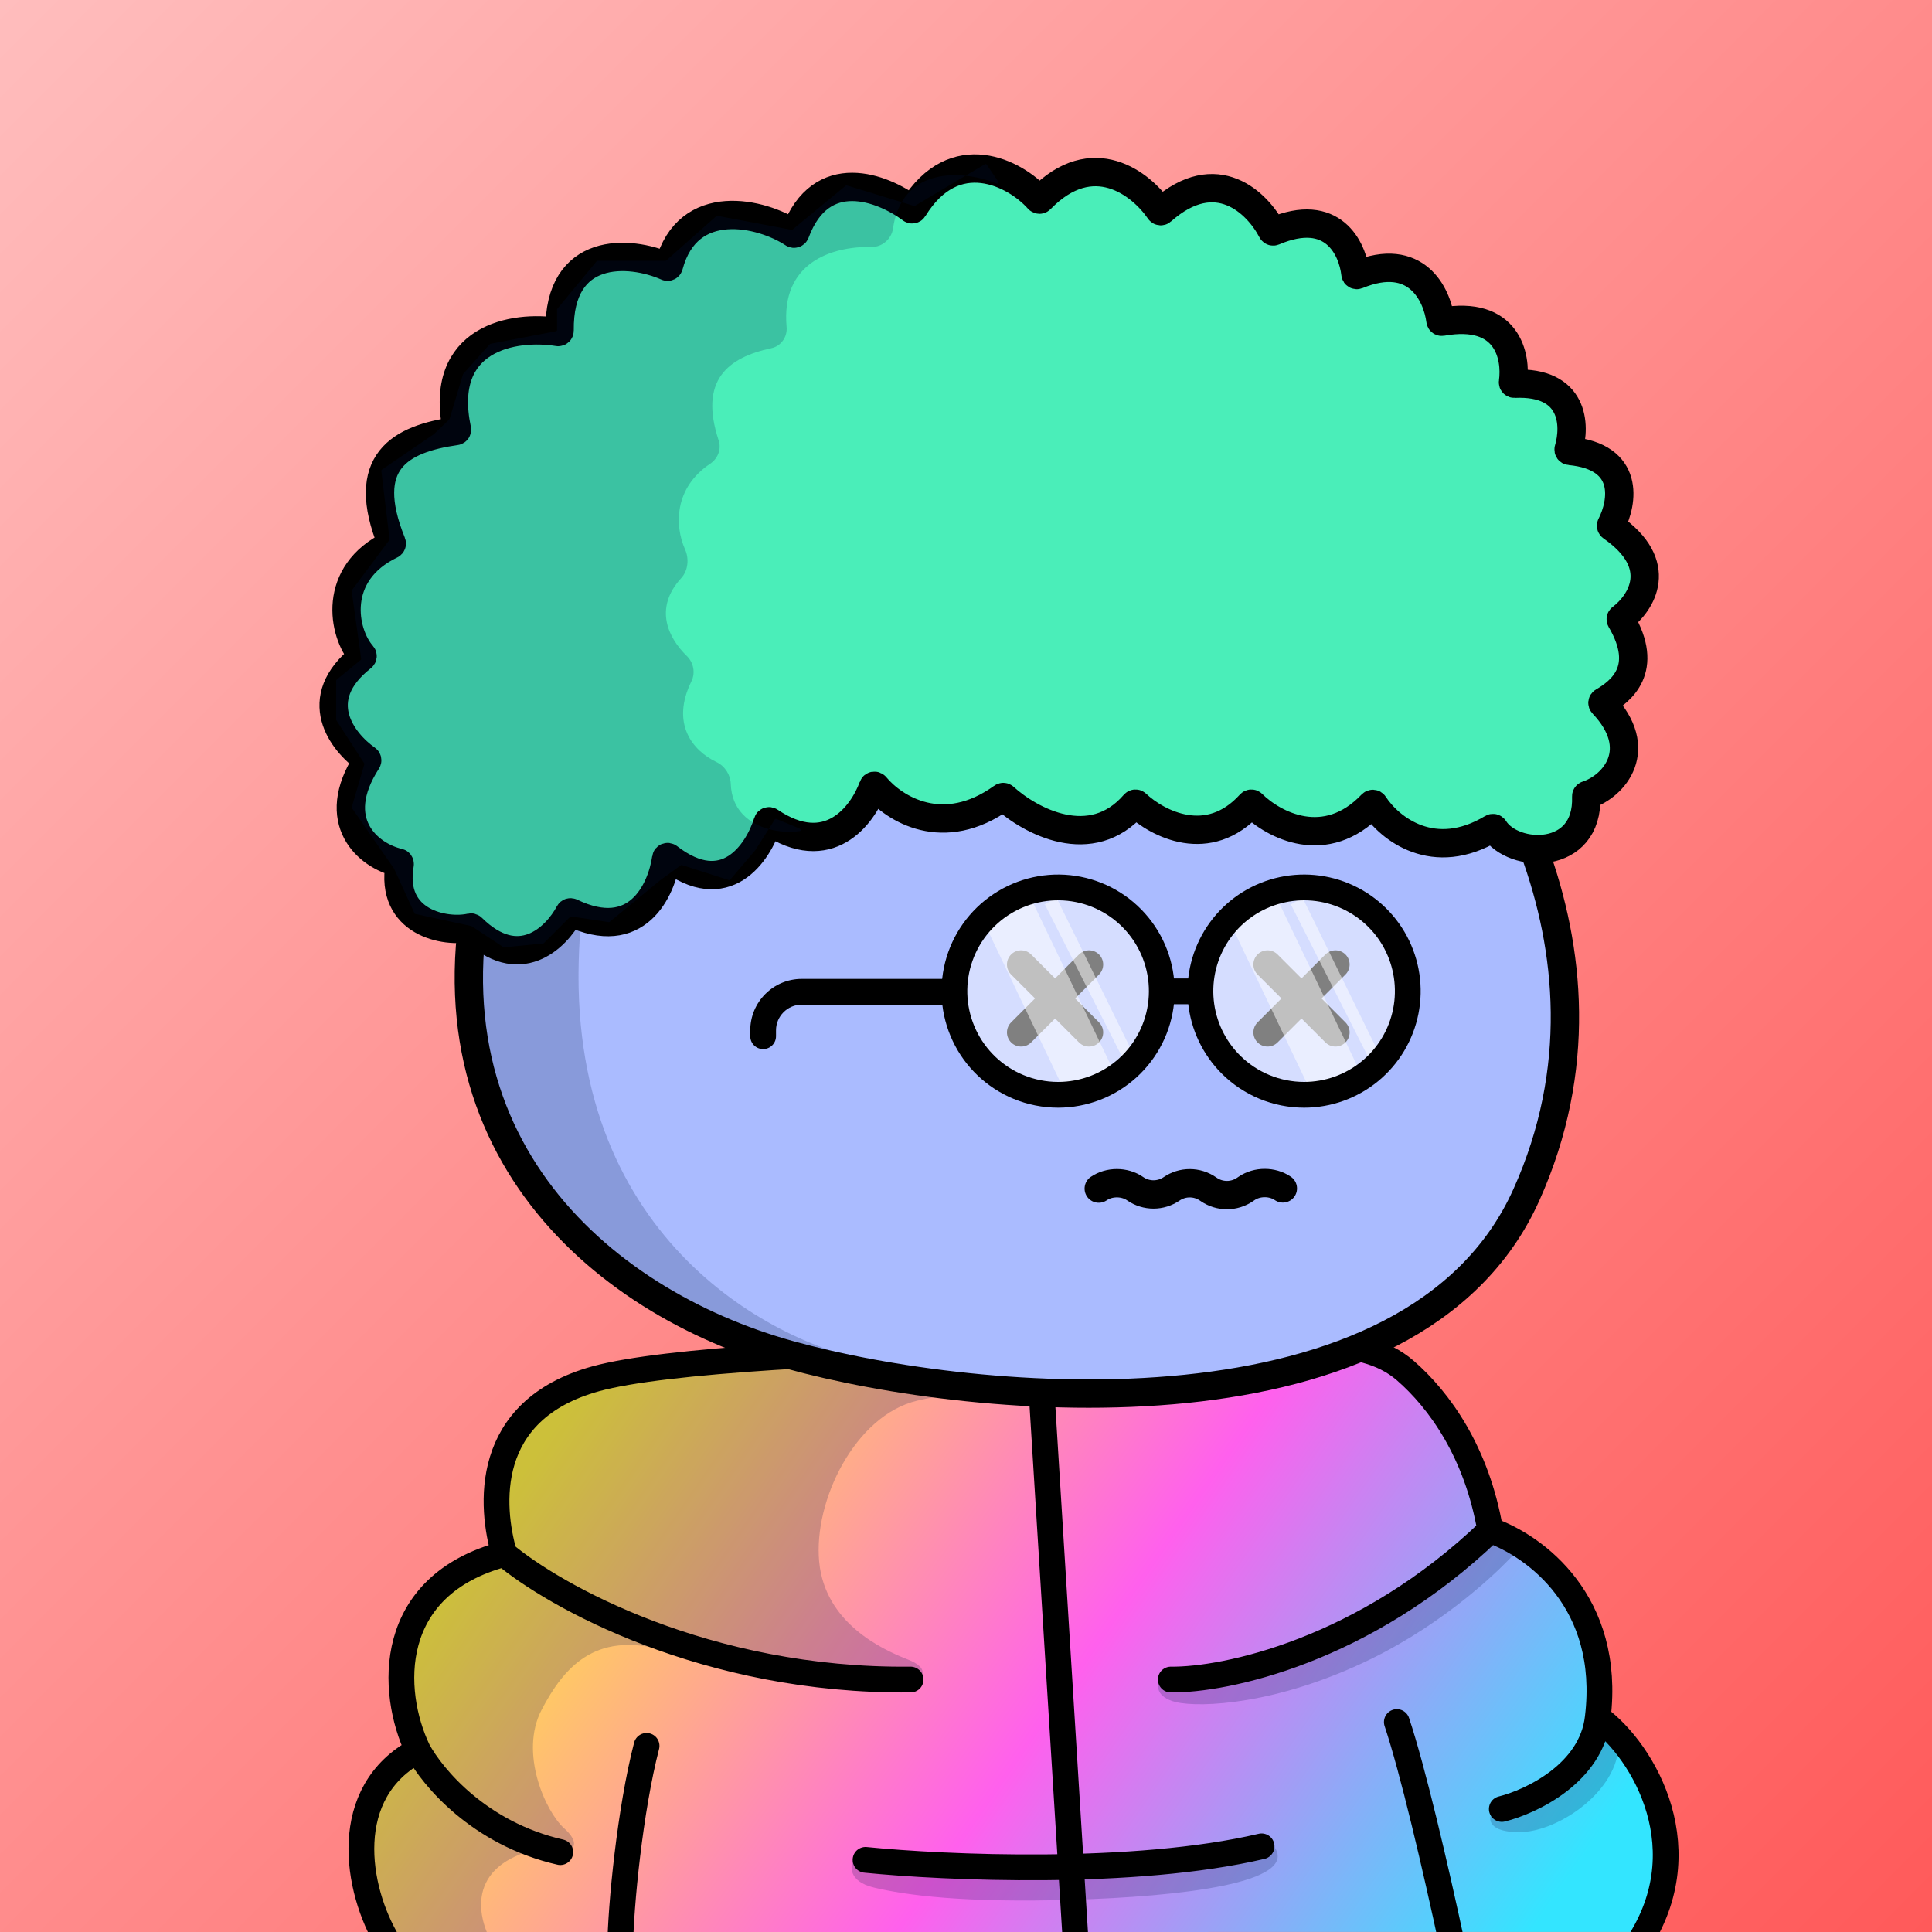
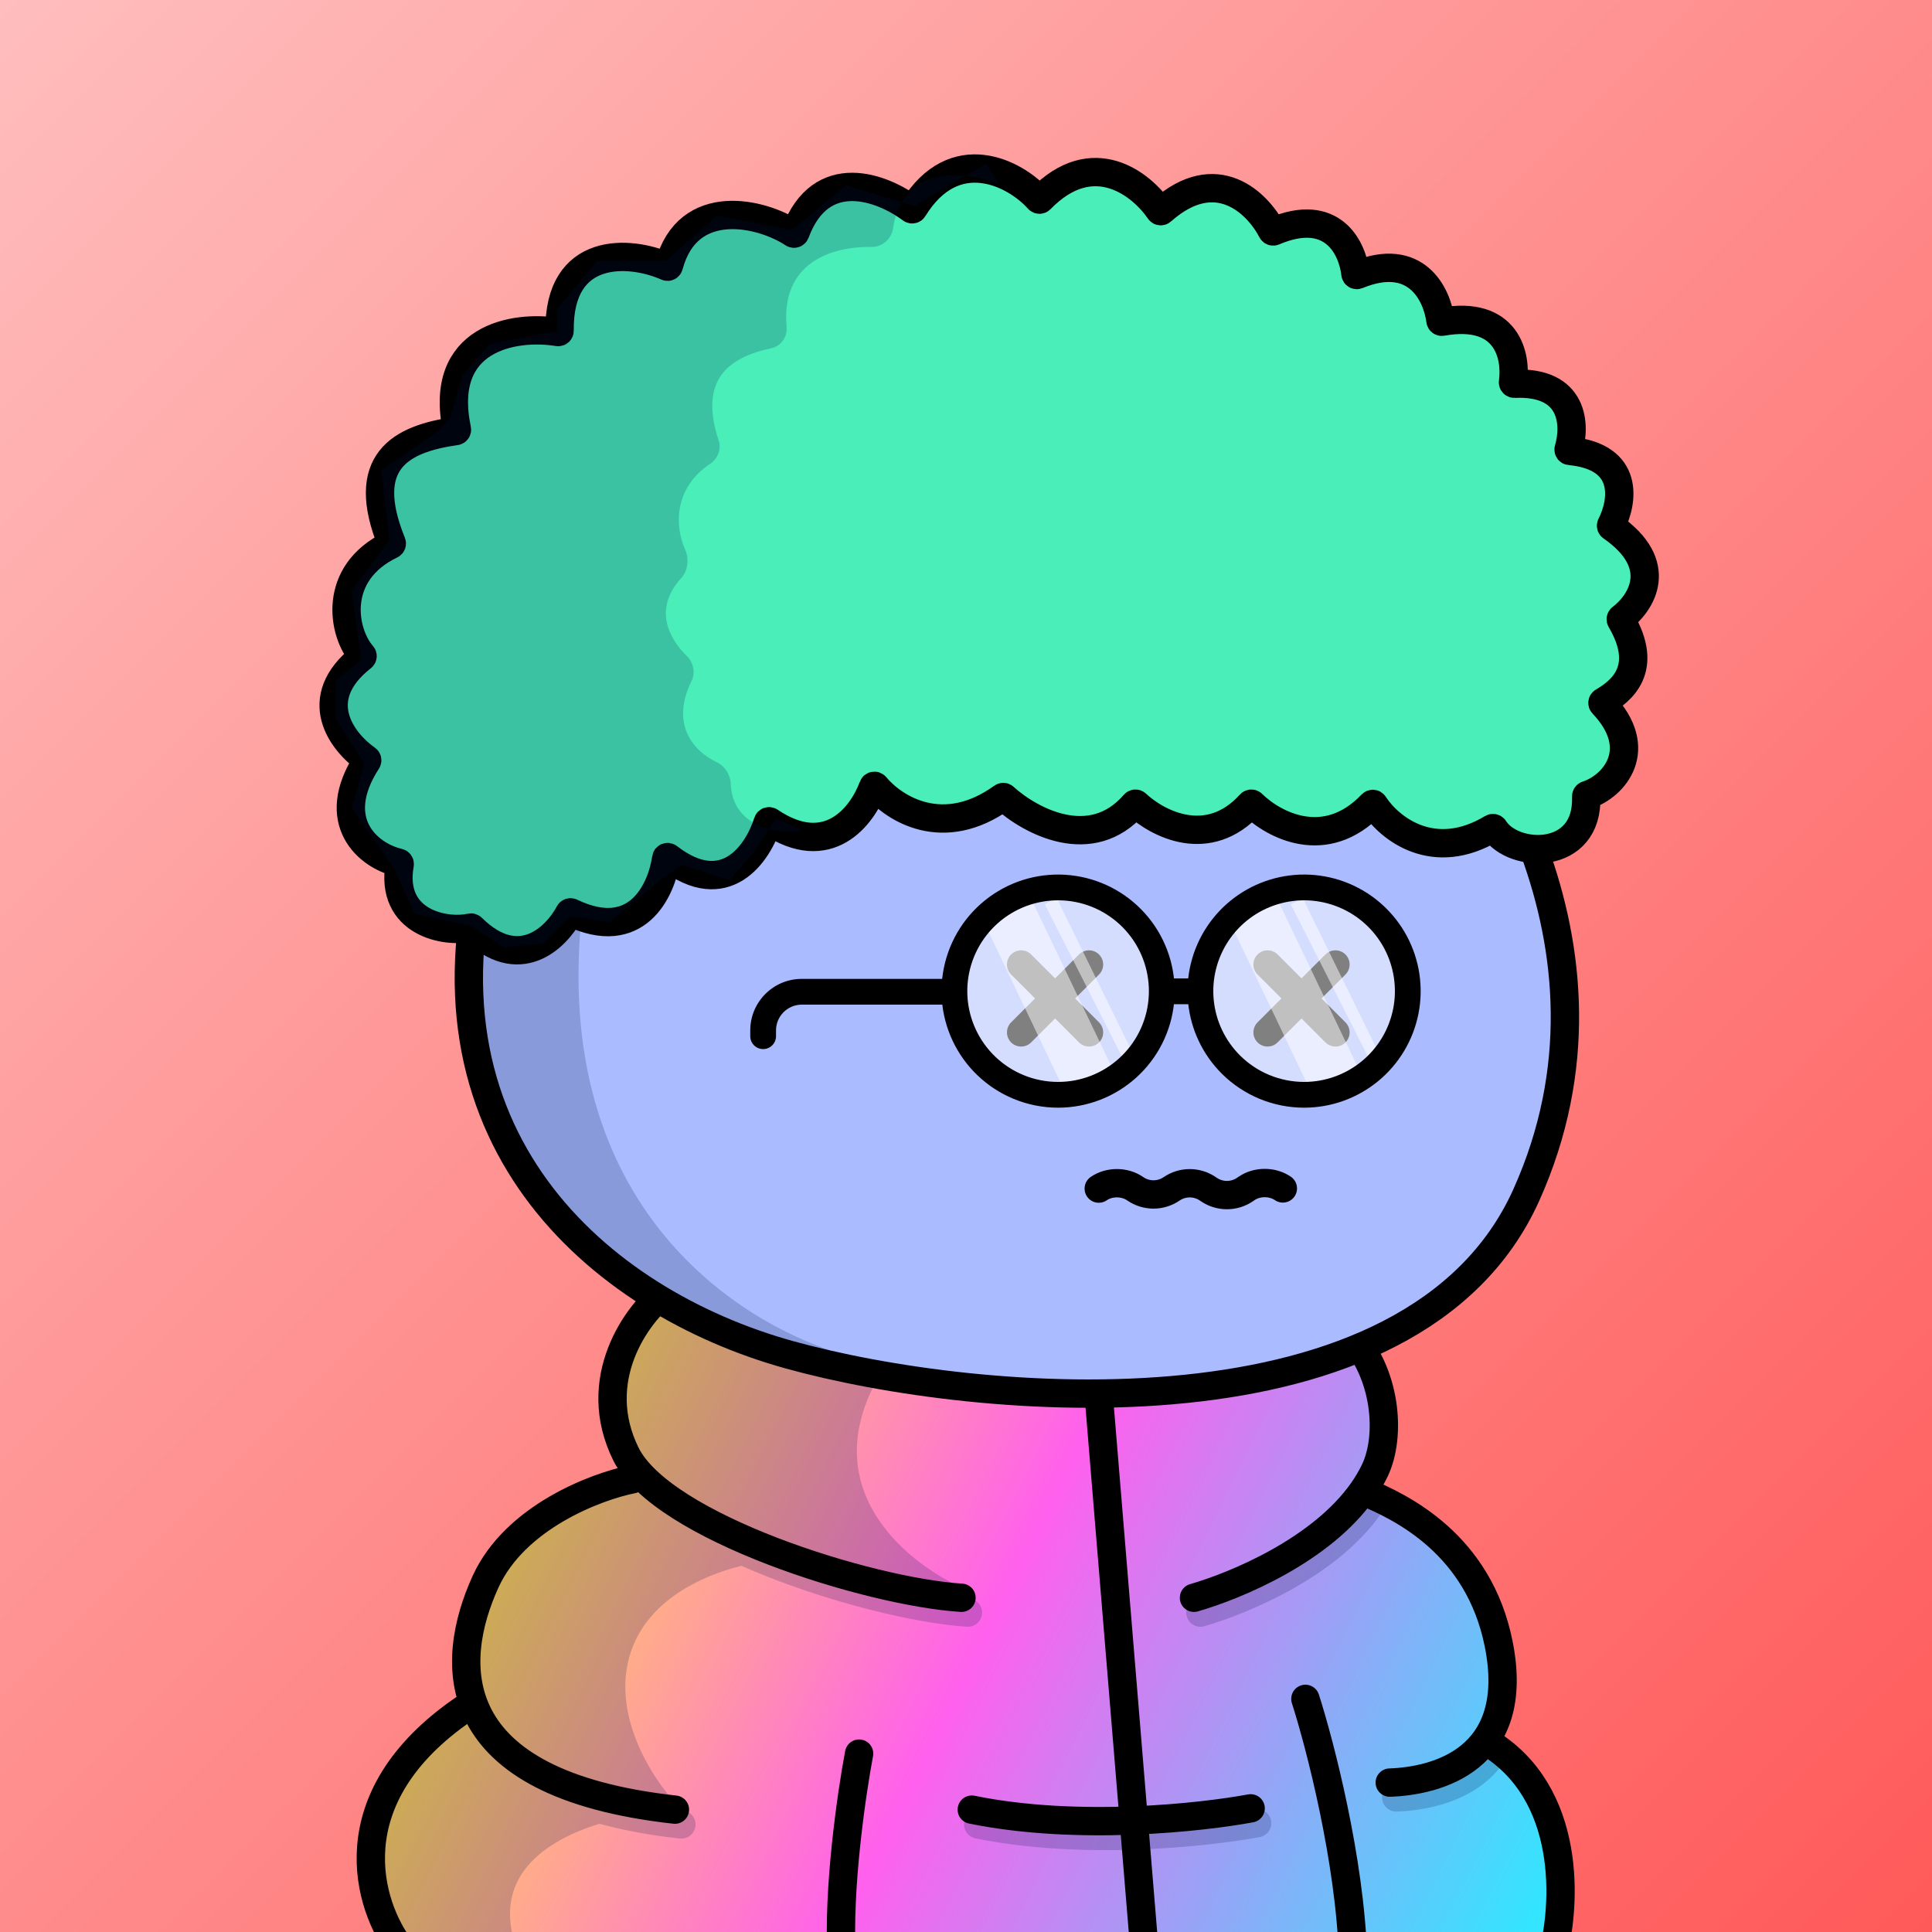
<svg xmlns="http://www.w3.org/2000/svg" preserveAspectRatio="xMidYMin meet" fill="none" viewBox="0 0 1500 1500">
  <g>
    <path fill="url(#prefix__paint0_linear_53_30463)" d="M0 0h1500v1500H0z" />
    <defs>
      <linearGradient id="prefix__paint0_linear_53_30463" x1="1500" y1="1500" x2="0" y2="0" gradientUnits="userSpaceOnUse">
        <stop stop-color="#FF5A5A" />
        <stop offset="1" stop-color="#FFBDBD" />
      </linearGradient>
    </defs>
-     <g clip-path="url(#prefix__clip0_53_27868)">
-       <path d="M295.8 1500s-47.94-91.54 28.64-134.76c0 0-62-101.54 67.13-159.88 0 0-37.4-104.09 81.15-137.65 0 0 144.28-18.07 334.85-18.07 0 0 171.93-9.14 272.93 4.86 0 0 48.6 26.91 76.51 133.04 0 0 102.26 45.87 83.4 145.87 0 0 95.08 77.12 34 166.56l-978.61.03z" fill="url(#prefix__paint0_linear_53_27868)" />
-       <path d="M413.5 1436.5c-54 14.8-41.833 56.83-29 76H309c-8.833-12.83-26.5-48.1-26.5-86.5s29.667-63.33 44.5-71l-18-50c3.833-14.67 16.4-49.7 36-72.5 18.829-21.9 42.242-22.8 52.773-20.32-4.833-2.49-11.288-20.19-5.773-77.18 6-62 116.5-77.5 171-77.5l241.5-11 7 36c-17.167-2.17-61.1-4.2-99.5 5-48 11.5-80.5 77.5-76 125s48.5 68 69 76c16.4 6.4 11.5 13.67 7 16.5-49.667-3.83-159.1-14.1-199.5-24.5-50.5-13-74.5 13.5-92 47s3 79 17.5 92c11.6 10.4 7.5 15.67 4 17h-28.5zM678.5 1465.5c-20-4.8-18.667-17-15.5-22.5l169.5 1.5 157-10.5c19 28-73 38.5-157 41s-129-3.5-154-9.5zM913 1321.5c-15.2-3.6-15-12.83-13-17l49-6.5c2.333-3.33 20.5-12.3 74.5-21.5s109.83-61.5 131-86.5l25.5 11.5c-14.33 17-57.5 58.1-115.5 86.5-72.5 35.5-132.5 38-151.5 33.5zM1179.5 1422.5c-23.2 0-24-9.67-21.5-14.5 37.6-11.6 66.67-41.83 76.5-55.5 8.5-9.83 24.8-22.5 22 5.5-3.5 35-48 64.5-77 64.5z" fill="#001647" fill-opacity=".2" />
-       <path d="M1084.5 1337c12.33 37 29.5 110.3 43.5 175.5m-646.5 0c.333-32.83 7.7-107.6 20.5-157M301.5 1508.5c-25.5-42-37.6-117.3 23-149.5m0 0c-22-46-25-128.1 67-152.5m-67 152.5c11.333 20.83 47.5 64.6 110.5 79m-43.5-231.5c-10.5-36.17-17.4-111.6 71-136 53.112-14.66 199.972-21.87 344-24.82m-415 160.82c38.167 32.17 156.3 99.1 315.5 97.5m450-116c-10.37-60.53-39.49-100.92-65.94-123.9-17.73-15.41-41.66-19.79-65.15-19.96-61.49-.42-140.02-.09-219.41 1.54M1157 1188c35.17 12.5 94.3 55.9 83.5 145.5M1157 1188c-97.6 94-206 116.5-248 116m331.5 29.5c35.83 26.17 81.7 104.2 28.5 180m-28.5-180c-4.8 43.2-51.67 65.33-74.5 71m-330.5 109l-29-467.82M672 1444c61.333 6.17 208.7 12.7 307.5-10.5" stroke="#000" stroke-width="20" stroke-linecap="round" />
+     <g clip-path="url(#clip0_483_532)">
+       <path d="M366.5 1327.5C264.5 1394.3 286.333 1481.33 310 1516.5L1208 1510C1237.2 1434.8 1183.17 1369.33 1152.5 1346C1198.9 1256 1109.83 1182.17 1059.5 1156.5C1089.1 1116.1 1063.83 1061 1047.5 1038.5C819.5 1116.1 602.5 1048.83 522.5 1005.5C452.9 1045.5 475.833 1117.83 496 1149C358.8 1177.8 352.5 1280 366.5 1327.5Z" fill="url(#paint0_linear_483_532)" />
+       <path d="M1069.32 1160.2C1064.35 1156.71 1057.49 1157.91 1054 1162.88C1039.23 1183.91 1016.26 1201.27 992.35 1214.66C968.55 1227.99 944.65 1236.92 928.96 1241.44C923.12 1243.12 919.75 1249.21 921.43 1255.05C923.11 1260.89 929.2 1264.26 935.04 1262.58C952.15 1257.66 977.65 1248.11 1003.1 1233.85C1028.44 1219.66 1054.57 1200.33 1072 1175.52C1075.49 1170.55 1074.29 1163.69 1069.32 1160.2Z" fill="#001647" fill-opacity="0.2" />
+       <path d="M1164.1 1354.75C1159.24 1351.11 1152.34 1352.1 1148.7 1356.96C1133.03 1377.87 1104.14 1383.83 1083.64 1384.51C1077.57 1384.71 1072.81 1389.8 1073.01 1395.87C1073.21 1401.94 1078.3 1406.7 1084.37 1406.5C1106.4 1405.77 1144.34 1399.48 1166.31 1370.15C1169.95 1365.29 1168.97 1358.39 1164.1 1354.75Z" fill="#001647" fill-opacity="0.2" />
+       <path d="M974 1404.68C955.73 1408.06 923.06 1412.42 884.83 1413.9C846.05 1415.41 802.01 1413.94 761.7 1405.72C755.75 1404.51 749.94 1408.35 748.72 1414.3C747.51 1420.25 751.35 1426.06 757.3 1427.28C799.95 1435.98 845.9 1437.43 885.68 1435.89C924.97 1434.36 958.69 1429.89 978 1426.32C983.97 1425.21 987.92 1419.48 986.82 1413.5C985.72 1407.53 979.98 1403.58 974 1404.68Z" fill="#001647" fill-opacity="0.2" />
+       <path d="M526 1158.5L571 1186L615.26 1203.5L680 1225L731.5 1232.5L752.18 1235C707.21 1216.67 630.42 1157.5 683 1067.5L509.66 1009L484 1061.5L480 1115L501 1137.5L526 1158.5Z" fill="#001647" fill-opacity="0.2" />
+       <path d="M575.64 1215.68C588.5 1221.37 601.86 1226.63 615.26 1231.41C664.47 1248.96 716.66 1260.84 750.81 1262.98C756.87 1263.36 762.1 1258.75 762.48 1252.69C762.86 1246.63 758.25 1241.41 752.19 1241.03C720.76 1239.07 670.68 1227.82 622.65 1210.7C574.19 1193.42 530.41 1171.05 509.66 1148.1C505.59 1143.59 498.63 1143.24 494.12 1147.32C493.29 1148.07 492.61 1148.91 492.06 1149.82L491.49 1149.51L400.99 1186.01L372.99 1242.51L360.99 1305.51L372.66 1327.65C371.89 1327.77 371.12 1327.97 370.37 1328.26L363.99 1321.01L321.49 1356.01L287 1432L300.5 1513H401C381.17 1457.08 423.35 1428.94 465.37 1415.96C483.49 1420.94 504.21 1424.83 527.79 1427.43C533.83 1428.1 539.26 1423.74 539.93 1417.7C540.6 1411.66 536.24 1406.23 530.2 1405.56C520.59 1404.5 511.58 1403.23 503.1 1401.77L493.44 1398.36L525.99 1401.49C506.16 1380.99 471.49 1327.59 491.49 1277.99C506.17 1241.57 544.58 1223.41 575.63 1215.67L575.64 1215.68Z" fill="#001647" fill-opacity="0.2" />
+       <path d="M1013.5 1319C1024.83 1354.33 1048.1 1443.9 1050.5 1519.5M667 1361.5C661.166 1392.33 650.3 1467.1 653.5 1519.5M1205 1519.5C1216 1480.17 1221.2 1391.6 1154 1352M1079 1384C1114 1382.83 1181.89 1367 1163.5 1276C1148.04 1199.52 1089.25 1170.37 1058 1157.7M926.999 1240.5C959.802 1231.06 1025.8 1203.54 1058 1157.7M1058 1157.7C1061.62 1152.53 1064.82 1147.13 1067.5 1141.5C1080.32 1114.5 1076.3 1065.5 1047.5 1035.5C1019.19 1047.48 944.091 1070.65 852.5 1076.66M746.499 1240.5C674.499 1236 514.065 1185.63 485.999 1129C457.5 1071.5 493.833 1020 517.999 1002C574.999 1028.17 715.399 1080 820.999 1078C831.68 1077.8 842.194 1077.34 852.5 1076.66M491 1148.5C462.5 1154.17 399.8 1178 377 1228C348.5 1290.5 343 1385 524 1405M311.5 1513.5C285.667 1480.17 259.201 1396.2 360 1327M852.5 1076.66L880.255 1413.39M880.255 1413.39L889 1519.5M880.255 1413.39C919.011 1411.89 952.211 1407.48 971 1404M880.255 1413.39C840.971 1414.92 795.978 1413.46 754.5 1405" stroke="black" stroke-width="22" stroke-linecap="round" />
    </g>
    <defs>
-       <linearGradient id="prefix__paint0_linear_53_27868" x1="461" y1="1064" x2="1157" y2="1546" gradientUnits="userSpaceOnUse">
+       <linearGradient id="paint0_linear_483_532" x1="382.112" y1="1048.46" x2="1207.91" y2="1454.63" gradientUnits="userSpaceOnUse">
        <stop stop-color="#FFEB37" />
-         <stop offset=".522" stop-color="#FF60ED" />
+         <stop offset="0.479" stop-color="#FF60ED" />
        <stop offset="1" stop-color="#33E5FF" />
      </linearGradient>
-       <clipPath id="prefix__clip0_53_27868">
-         <path fill="#fff" d="M0 0h1500v1500H0z" />
+       <clipPath id="clip0_483_532">
+         <rect width="1500" height="1500" fill="white" />
      </clipPath>
    </defs>
    <g clip-path="url(#clip0_497_1194)">
      <path d="M379.667 654.812C432.345 471.574 618.472 401.981 699.114 390.653C740.985 382.718 849.655 375.215 949.364 408.675C980 418.956 1049.88 457.388 1091.92 499.818C1144.47 552.856 1272.97 732.052 1185.05 927.725C1097.12 1123.4 758.414 1092.29 612.749 1051.82C464.472 1010.63 314.48 881.563 379.667 654.812Z" fill="#AABBFF" />
      <path d="M449.293 747.204C454.734 531.068 585.306 432.345 649.911 410C432.292 459.565 365.296 655.455 364 747.204C377.99 984.871 584.496 1053.43 681 1058C601.498 1044.46 443.853 963.339 449.293 747.204Z" fill="#001647" fill-opacity="0.2" />
      <path d="M379.667 654.812C432.345 471.574 618.472 401.981 699.114 390.653C740.985 382.718 849.655 375.215 949.364 408.675C980 418.956 1049.88 457.388 1091.92 499.818C1144.47 552.856 1272.97 732.052 1185.05 927.725C1097.12 1123.4 758.414 1092.29 612.749 1051.82C464.472 1010.63 314.48 881.563 379.667 654.812Z" stroke="black" stroke-width="22" stroke-linecap="round" />
    </g>
    <defs>
      <clipPath id="prefix__clip0_299_662">
        <path fill="#fff" d="M0 0h1500v1500H0z" />
      </clipPath>
    </defs>
    <g clip-path="url(#clip0_624_3324)">
      <path d="M792.8 801.54L845.506 748.833" stroke="black" stroke-width="22" stroke-miterlimit="10" stroke-linecap="round" />
      <path d="M792.8 748.833L845.506 801.54" stroke="black" stroke-width="22" stroke-miterlimit="10" stroke-linecap="round" />
      <path d="M984.133 801.54L1036.84 748.833" stroke="black" stroke-width="22" stroke-miterlimit="10" stroke-linecap="round" />
      <path d="M984.133 748.833L1036.84 801.54" stroke="black" stroke-width="22" stroke-miterlimit="10" stroke-linecap="round" />
      <path d="M853.066 922.82C861.226 917.24 873.066 917.24 881.206 922.82L881.5 923.02C885.645 925.854 890.549 927.37 895.57 927.37C900.591 927.37 905.495 925.854 909.64 923.02V923.02C913.785 920.185 918.689 918.669 923.71 918.669C928.731 918.669 933.635 920.185 937.78 923.02L938.506 923.513C942.651 926.347 947.555 927.863 952.576 927.863C957.598 927.863 962.502 926.347 966.646 923.513L967.86 922.686C976.02 917.106 987.86 917.106 996 922.686" stroke="black" stroke-width="22" stroke-miterlimit="10" stroke-linecap="round" />
    </g>
    <defs>
      <clipPath id="clip0_624_3324">
        <rect width="1500" height="1500" fill="white" />
      </clipPath>
    </defs>
    <g clip-path="url(#clip0_924_758)">
      <path d="M821.495 847C840.486 847.001 858.799 839.939 872.871 827.186C886.943 814.433 895.769 796.902 897.631 778.002C899.493 759.103 894.26 740.186 882.947 724.932C871.635 709.678 855.053 699.176 836.427 695.471C817.801 691.765 798.462 695.12 782.173 704.883C765.883 714.646 753.808 730.119 748.295 748.292C742.781 766.465 744.225 786.039 752.344 803.207C760.464 820.375 774.679 833.909 792.224 841.177C801.504 845.02 811.45 846.999 821.495 847Z" fill="white" fill-opacity="0.5" />
      <path d="M1012.49 852C1031.98 852.001 1050.77 844.477 1065.21 830.891C1079.65 817.304 1088.71 798.627 1090.62 778.493C1092.53 758.358 1087.16 738.205 1075.55 721.954C1063.95 705.702 1046.93 694.515 1027.82 690.567C1008.7 686.619 988.86 690.193 972.145 700.594C955.429 710.995 943.038 727.479 937.381 746.84C931.723 766.201 933.205 787.055 941.536 805.345C949.868 823.635 964.455 838.053 982.459 845.796C991.982 849.891 1002.19 851.999 1012.49 852Z" fill="white" fill-opacity="0.5" />
      <path d="M954.529 715.266C954.529 715.266 954.033 698.956 989.971 694.485L1055.29 830.825C1055.29 830.825 1042.69 845.543 1016.43 844.719L954.529 715.266Z" fill="white" fill-opacity="0.5" />
      <path d="M1002.09 701.909C1002.09 701.909 998.763 704.646 1011.14 696.723L1069.22 815.049C1069.22 815.049 1073 819.935 1062.94 822.012L1002.09 701.909Z" fill="white" fill-opacity="0.5" />
      <path d="M763.529 715.266C763.529 715.266 763.033 698.956 798.971 694.485L864.291 830.825C864.291 830.825 851.694 845.543 825.432 844.719L763.529 715.266Z" fill="white" fill-opacity="0.5" />
      <path d="M811.088 701.909C811.088 701.909 807.763 704.646 820.138 696.723L878.219 815.049C878.219 815.049 881.997 819.935 871.937 822.012L811.088 701.909Z" fill="white" fill-opacity="0.5" />
      <path d="M1012.53 850C1031.16 849.993 1049.2 843.527 1063.59 831.706C1077.99 819.884 1087.84 803.437 1091.46 785.169C1095.09 766.9 1092.26 747.939 1083.48 731.518C1074.69 715.096 1060.48 702.23 1043.27 695.112C1026.06 687.993 1006.91 687.063 989.089 692.479C971.269 697.896 955.878 709.324 945.54 724.816C935.202 740.309 930.556 758.907 932.393 777.441C934.23 795.975 942.437 813.299 955.616 826.46C970.717 841.54 991.189 850.007 1012.53 850V850Z" stroke="black" stroke-width="20" stroke-miterlimit="10" />
      <path d="M821.494 850C841.479 850.001 860.749 842.569 875.557 829.15C890.365 815.73 899.652 797.282 901.612 777.395C903.572 757.507 898.064 737.601 886.16 721.549C874.256 705.497 856.807 694.447 837.207 690.548C817.608 686.648 797.258 690.179 780.117 700.452C762.975 710.725 750.268 727.007 744.467 746.131C738.665 765.254 740.184 785.852 748.729 803.917C757.273 821.983 772.231 836.225 790.694 843.872C800.459 847.917 810.925 849.999 821.494 850Z" stroke="black" stroke-width="20" stroke-miterlimit="10" />
      <path d="M582.499 804.5C582.499 810.023 586.976 814.5 592.499 814.5C598.022 814.5 602.499 810.023 602.499 804.5H582.499ZM622.499 770L622.499 780L622.499 770ZM741.333 760L622.499 760L622.499 780L741.333 780L741.333 760ZM582.499 800V804.5H602.499V800H582.499ZM622.499 760C600.408 760 582.499 777.908 582.499 800H602.499C602.499 788.954 611.453 780 622.499 780L622.499 760Z" fill="black" />
      <path d="M894.386 769.667H939.5" stroke="black" stroke-width="20" stroke-miterlimit="10" />
    </g>
    <defs>
      <clipPath id="clip0_924_758">
        <rect width="1500" height="1500" fill="white" />
      </clipPath>
    </defs>
    <g clip-path="url(#clip0_797_1838)">
      <path d="M778.32 618.992C732.316 652.118 694.23 627.98 679.668 610.456C679.157 609.841 678.159 610.009 677.884 610.761C669.528 633.659 642.971 668.377 597.671 637.802C597.105 637.42 596.305 637.664 596.101 638.316C588.493 662.622 563.234 699.839 518.947 665.637C518.326 665.158 517.378 665.497 517.267 666.274C513.621 691.674 494.316 732.913 443.408 708.441C442.916 708.205 442.306 708.379 442.049 708.86C431.681 728.28 402.873 756.444 366.411 720.409C366.162 720.163 365.804 720.049 365.462 720.128C345.832 724.651 302.407 716.493 310.32 670.989C310.414 670.452 310.08 669.914 309.548 669.792C285.64 664.323 254.684 637.693 284.948 590.845C285.245 590.386 285.146 589.761 284.698 589.447C265.719 576.144 239.77 542.719 281.101 510.198C281.568 509.831 281.652 509.135 281.258 508.691C265.973 491.441 257.362 445.131 303.621 422.916C304.102 422.685 304.331 422.088 304.13 421.593C278.525 358.362 310.831 340.761 353.923 334.65C354.5 334.568 354.887 333.983 354.767 333.412C339.785 262.041 399.108 252.25 433.313 257.799C433.935 257.9 434.485 257.378 434.477 256.747C433.614 190.873 488.629 193.994 517.914 207.007C518.486 207.262 519.149 206.909 519.311 206.303C534.019 151.325 591.46 165.03 615.936 181.277C616.484 181.641 617.229 181.359 617.459 180.742C637.478 127.018 685.224 145.62 707.619 162.333C708.097 162.69 708.783 162.528 709.096 162.019C741.06 110.016 788.168 134.291 806.283 154.678C806.677 155.121 807.373 155.109 807.786 154.684C848.463 112.933 885.946 142.547 900.357 163.546C900.704 164.051 901.43 164.109 901.888 163.702C944.488 125.847 976.412 157.642 987.575 179.166C987.82 179.638 988.404 179.823 988.894 179.614C1034.73 160.09 1050.15 192.591 1052.37 212.628C1052.44 213.306 1053.18 213.711 1053.81 213.451C1099.59 194.592 1115.79 228.48 1118.38 248.933C1118.45 249.513 1119.02 249.901 1119.59 249.798C1170.35 240.711 1177.53 276.49 1174.69 296.774C1174.6 297.409 1175.14 297.963 1175.78 297.935C1222.29 295.882 1223.42 330.149 1217.87 348.801C1217.69 349.419 1218.15 350.052 1218.79 350.113C1265.88 354.579 1260.1 389.775 1250.91 407.714C1250.68 408.168 1250.84 408.73 1251.26 409.021C1293.6 438.395 1274.36 468.139 1258.73 479.96C1258.31 480.273 1258.22 480.859 1258.48 481.306C1281.04 519.674 1258.36 536.792 1244.61 544.854C1244.05 545.185 1243.96 545.975 1244.42 546.449C1277.86 581.608 1253.39 610.387 1232.24 617.268C1231.8 617.41 1231.52 617.843 1231.53 618.302C1233.35 668.841 1174.73 666.767 1160.03 643.385C1159.73 642.906 1159.08 642.756 1158.6 643.047C1113.14 670.393 1078.93 643.457 1066.69 624.601C1066.33 624.046 1065.54 623.996 1065.08 624.475C1029.07 662.135 988.776 640.543 972.247 624.25C971.834 623.842 971.159 623.886 970.769 624.316C938.22 660.212 898.794 639.713 882.265 624.229C881.842 623.832 881.169 623.893 880.789 624.331C847.162 663.14 799.805 637.39 779.595 619.045C779.241 618.723 778.708 618.713 778.32 618.992Z" fill="#4AEEB9" />
      <path d="M778.32 618.992C732.316 652.118 694.23 627.98 679.668 610.456C679.157 609.841 678.159 610.009 677.884 610.761C669.528 633.659 642.971 668.377 597.671 637.802C597.105 637.42 596.305 637.664 596.101 638.316C588.493 662.622 563.234 699.839 518.947 665.637C518.326 665.158 517.378 665.497 517.267 666.274C513.621 691.674 494.316 732.913 443.408 708.441C442.916 708.205 442.306 708.379 442.049 708.86C431.681 728.28 402.873 756.444 366.411 720.409C366.162 720.163 365.804 720.049 365.462 720.128C345.832 724.651 302.407 716.493 310.32 670.989C310.414 670.452 310.08 669.914 309.548 669.792C285.64 664.323 254.684 637.693 284.948 590.845C285.245 590.386 285.146 589.761 284.698 589.447C265.719 576.144 239.77 542.719 281.101 510.198C281.568 509.831 281.652 509.135 281.258 508.691C265.973 491.441 257.362 445.131 303.621 422.916C304.102 422.685 304.331 422.088 304.13 421.593C278.525 358.362 310.831 340.761 353.923 334.65C354.5 334.568 354.887 333.983 354.767 333.412C339.785 262.041 399.108 252.25 433.313 257.799C433.935 257.9 434.485 257.378 434.477 256.747C433.614 190.873 488.629 193.994 517.914 207.007C518.486 207.262 519.149 206.909 519.311 206.303C534.019 151.325 591.46 165.03 615.936 181.277C616.484 181.641 617.229 181.359 617.459 180.742C637.478 127.018 685.224 145.62 707.619 162.333C708.097 162.69 708.783 162.528 709.096 162.019C741.06 110.016 788.168 134.291 806.283 154.678C806.677 155.121 807.373 155.109 807.786 154.684C848.463 112.933 885.946 142.547 900.357 163.546C900.704 164.051 901.43 164.109 901.888 163.702C944.488 125.847 976.412 157.642 987.575 179.166C987.82 179.638 988.404 179.823 988.894 179.614C1034.73 160.09 1050.15 192.591 1052.37 212.628C1052.44 213.306 1053.18 213.711 1053.81 213.451C1099.59 194.592 1115.79 228.48 1118.38 248.933C1118.45 249.513 1119.02 249.901 1119.59 249.798C1170.35 240.711 1177.53 276.49 1174.69 296.774C1174.6 297.409 1175.14 297.963 1175.78 297.935C1222.29 295.882 1223.42 330.149 1217.87 348.801C1217.69 349.419 1218.15 350.052 1218.79 350.113C1265.88 354.579 1260.1 389.775 1250.91 407.714C1250.68 408.168 1250.84 408.73 1251.26 409.021C1293.6 438.395 1274.36 468.139 1258.73 479.96C1258.31 480.273 1258.22 480.859 1258.48 481.306C1281.04 519.674 1258.36 536.792 1244.61 544.854C1244.05 545.185 1243.96 545.975 1244.42 546.449C1277.86 581.608 1253.39 610.387 1232.24 617.268C1231.8 617.41 1231.52 617.843 1231.53 618.302C1233.35 668.841 1174.73 666.767 1160.03 643.385C1159.73 642.906 1159.08 642.756 1158.6 643.047C1113.14 670.393 1078.93 643.457 1066.69 624.601C1066.33 624.046 1065.54 623.996 1065.08 624.475C1029.07 662.135 988.776 640.543 972.247 624.25C971.834 623.842 971.159 623.886 970.769 624.316C938.22 660.212 898.794 639.713 882.265 624.229C881.842 623.832 881.169 623.893 880.789 624.331C847.162 663.14 799.805 637.39 779.595 619.045C779.241 618.723 778.708 618.713 778.32 618.992Z" stroke="black" stroke-width="22" stroke-linecap="round" />
      <path d="M620.986 645.219C614.221 646.292 605.377 646.031 596.827 643.677L586.5 660L566.932 682.993C566.67 683.3 566.25 683.42 565.865 683.297L529.483 671.655C529.179 671.557 528.848 671.611 528.59 671.798L512.5 683.5L473.344 715.717C473.125 715.897 472.84 715.976 472.56 715.934L443.499 711.575C443.185 711.528 442.868 711.632 442.643 711.857L422.254 732.246C422.09 732.41 421.874 732.512 421.643 732.535L391.352 735.466C391.124 735.488 390.896 735.431 390.705 735.305L366.157 719.103C366.053 719.035 365.938 718.987 365.817 718.96L322.49 709.606C322.182 709.539 321.923 709.331 321.792 709.044L306.037 674.581C306.012 674.527 305.983 674.475 305.949 674.427L273.273 627.393C273.1 627.145 273.05 626.831 273.135 626.541L282.871 593.44C282.953 593.161 282.909 592.859 282.751 592.615L261.16 559.248C261.056 559.086 261 558.897 261 558.705V528.473C261 528.174 261.134 527.89 261.366 527.7L280.066 512.356C280.336 512.135 280.47 511.789 280.422 511.444L273.057 458.908C273.021 458.646 273.088 458.382 273.246 458.17L302.261 419.321C302.414 419.115 302.483 418.858 302.452 418.603L296.073 365.603C296.028 365.232 296.193 364.868 296.501 364.658L336.932 337.047C336.977 337.016 337.02 336.981 337.06 336.943L348.81 325.682C348.934 325.563 349.026 325.413 349.076 325.248L359.436 290.713C359.478 290.573 359.551 290.443 359.648 290.334L380.275 267.252C380.421 267.089 380.617 266.978 380.832 266.936L431.689 257.156C432.16 257.065 432.5 256.653 432.5 256.174V240.36C432.5 240.127 432.581 239.902 432.729 239.723L463.2 202.863C463.39 202.633 463.673 202.5 463.971 202.5H516.621C516.865 202.5 517.101 202.411 517.284 202.248L556.133 167.825C556.365 167.62 556.678 167.533 556.981 167.591L614.54 178.413C614.831 178.468 615.132 178.391 615.361 178.202L656.586 144.178C656.844 143.965 657.193 143.895 657.514 143.993L700.071 156.972C710.689 138.773 730.764 134.451 749.613 136.447L764.693 127.48C765.147 127.21 765.732 127.34 766.03 127.775L774.989 140.892C775.559 141.727 774.664 142.818 773.726 142.443C766.631 139.602 758.25 137.361 749.613 136.447L710.38 159.774C710.138 159.918 709.846 159.953 709.577 159.871L700.071 156.972C696.874 162.451 694.534 169.189 693.343 177.391C692.167 185.491 684.959 191.879 676.775 191.729C645.377 191.153 606.18 204.072 610.724 253.904C611.417 261.498 606.443 268.723 598.986 270.318C565.254 277.532 542.435 294.978 558.009 342.104C560.214 348.779 557.262 356.127 551.416 360.031C523.521 378.656 523.528 407.868 531.92 426.637C535.118 433.79 534.243 443.005 528.95 448.782C507.316 472.397 518.942 495.408 533.299 509.37C538.474 514.403 540.031 522.447 536.842 528.923C520.715 561.668 537.504 582.722 556.295 591.666C562.735 594.731 567.121 601.466 567.364 608.594C568.067 629.222 582.006 639.595 596.827 643.677L601.55 636.212C601.81 635.801 602.329 635.636 602.778 635.823L621.148 643.451C622.041 643.822 621.942 645.067 620.986 645.219Z" fill="#001647" fill-opacity="0.2" />
    </g>
    <defs>
      <clipPath id="clip0_797_1838">
        <rect width="1500" height="1500" fill="white" />
      </clipPath>
    </defs>
  </g>
</svg>
